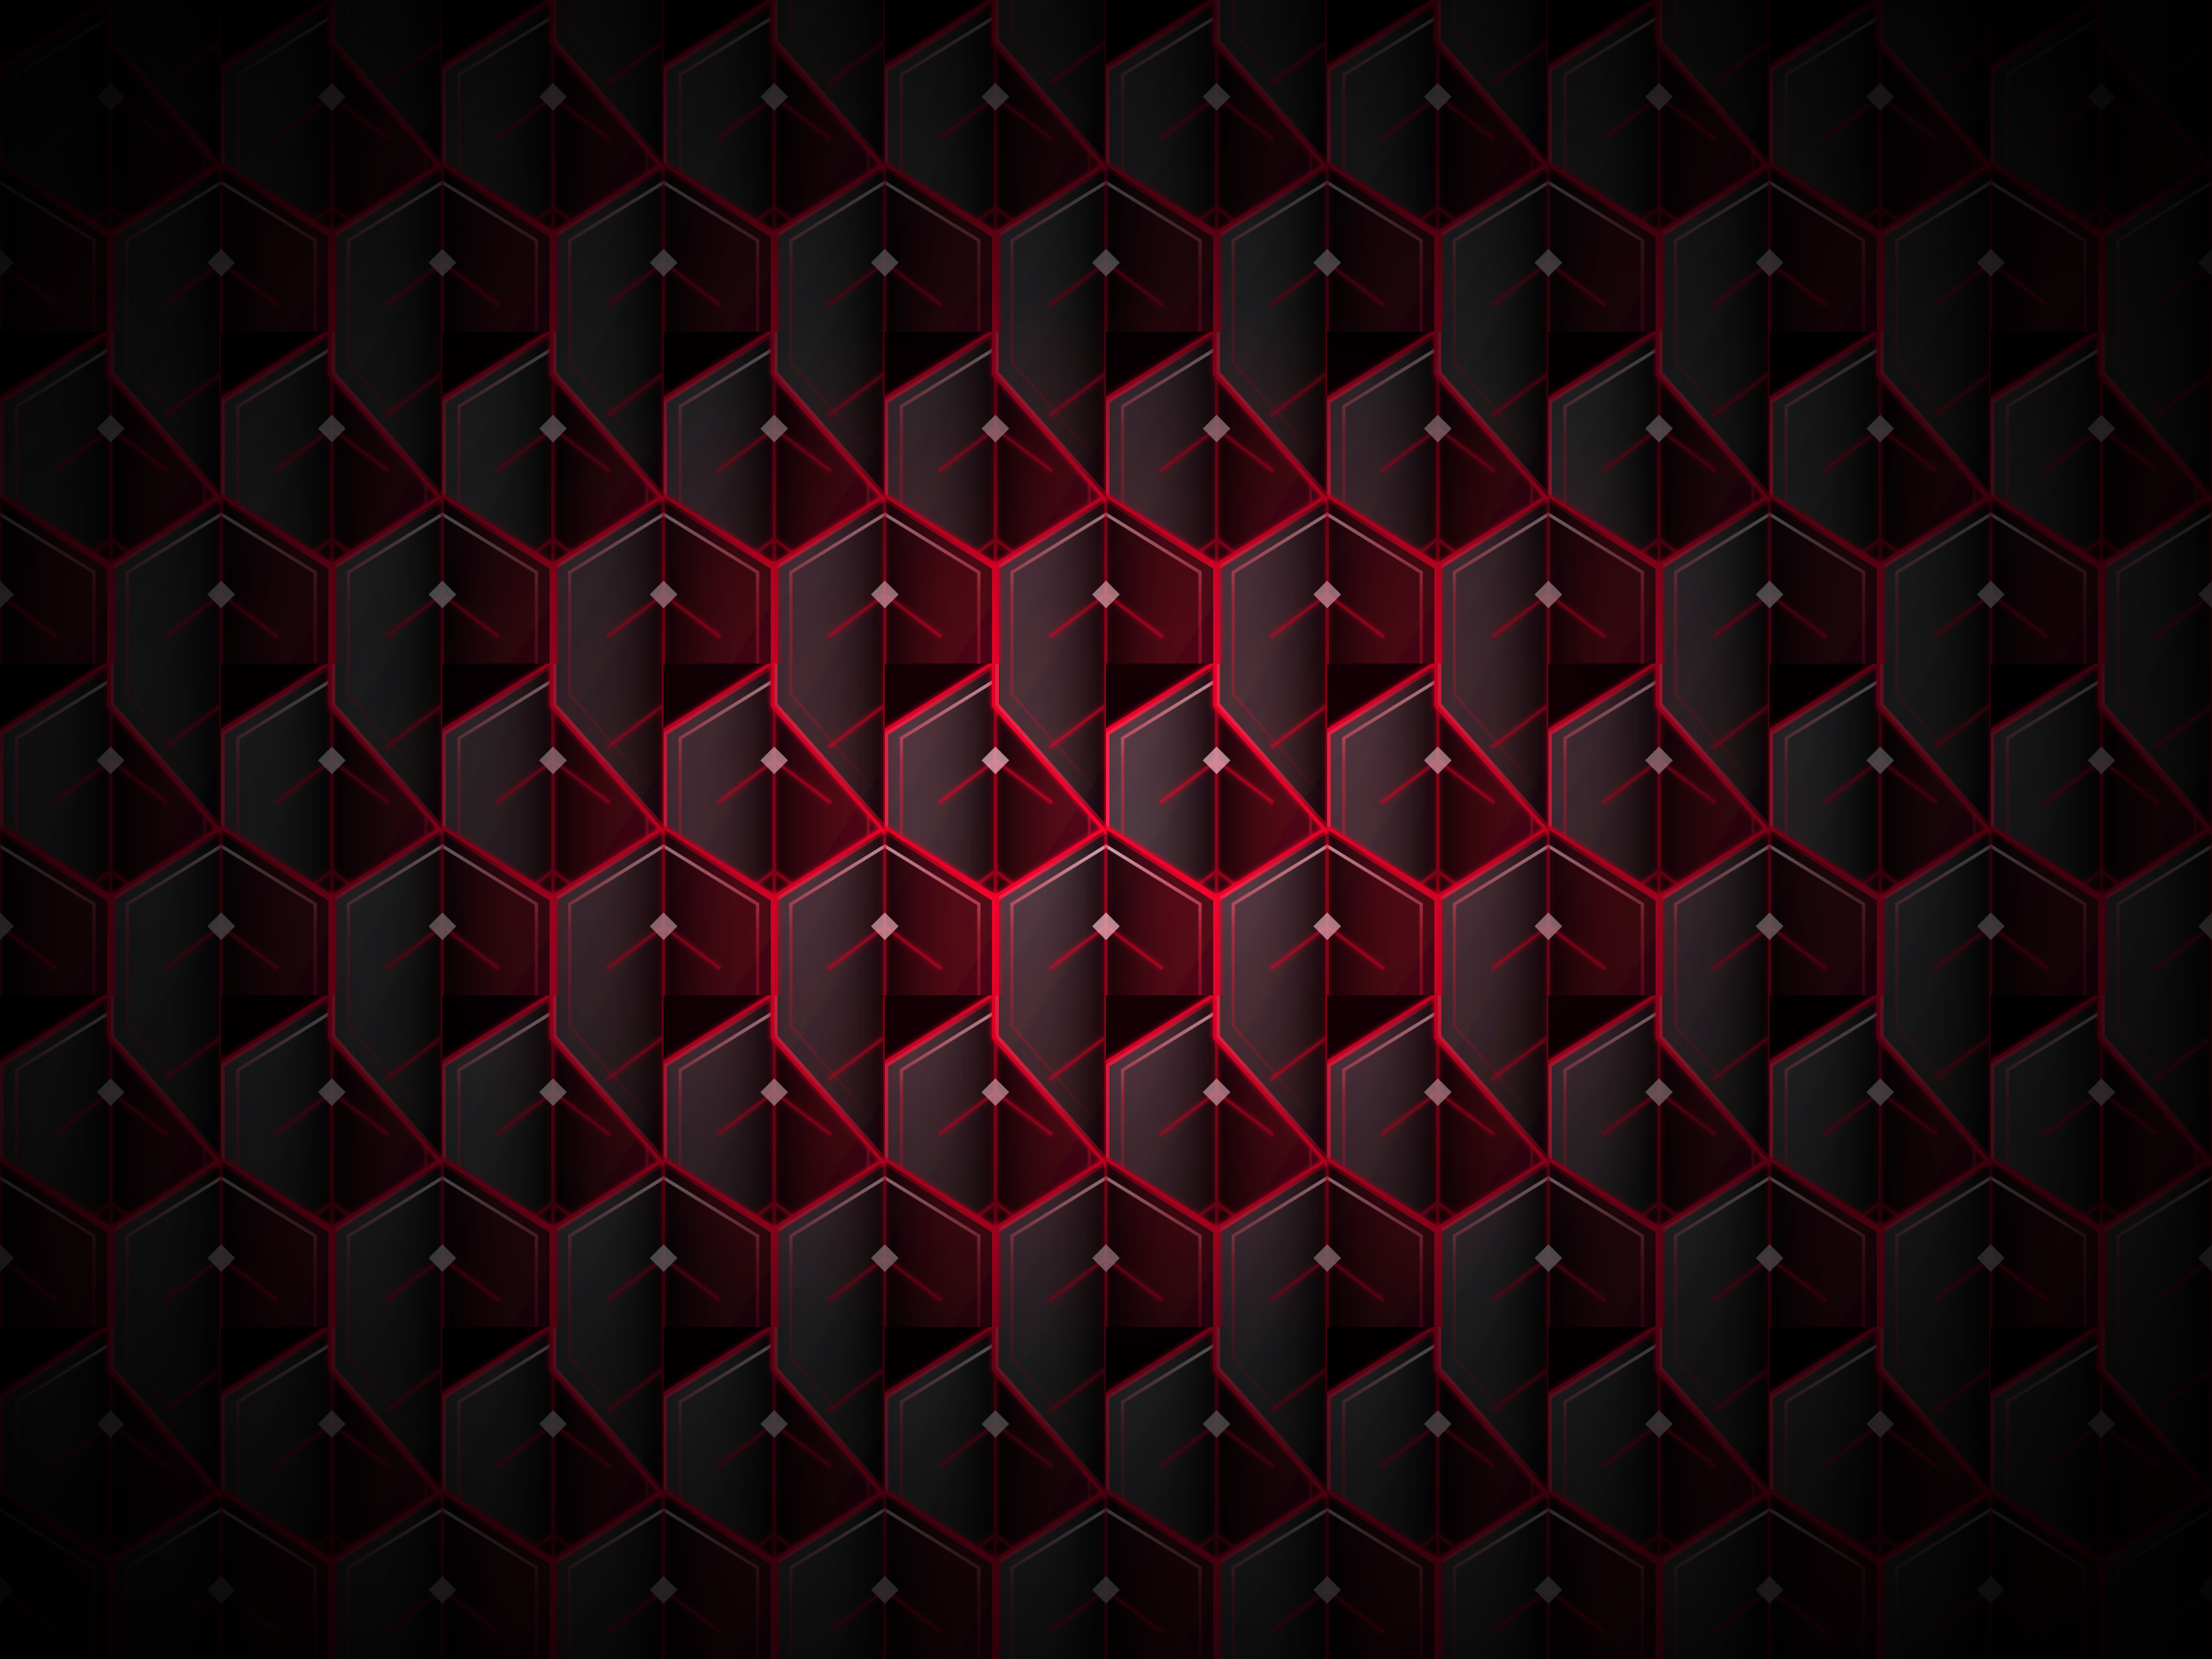
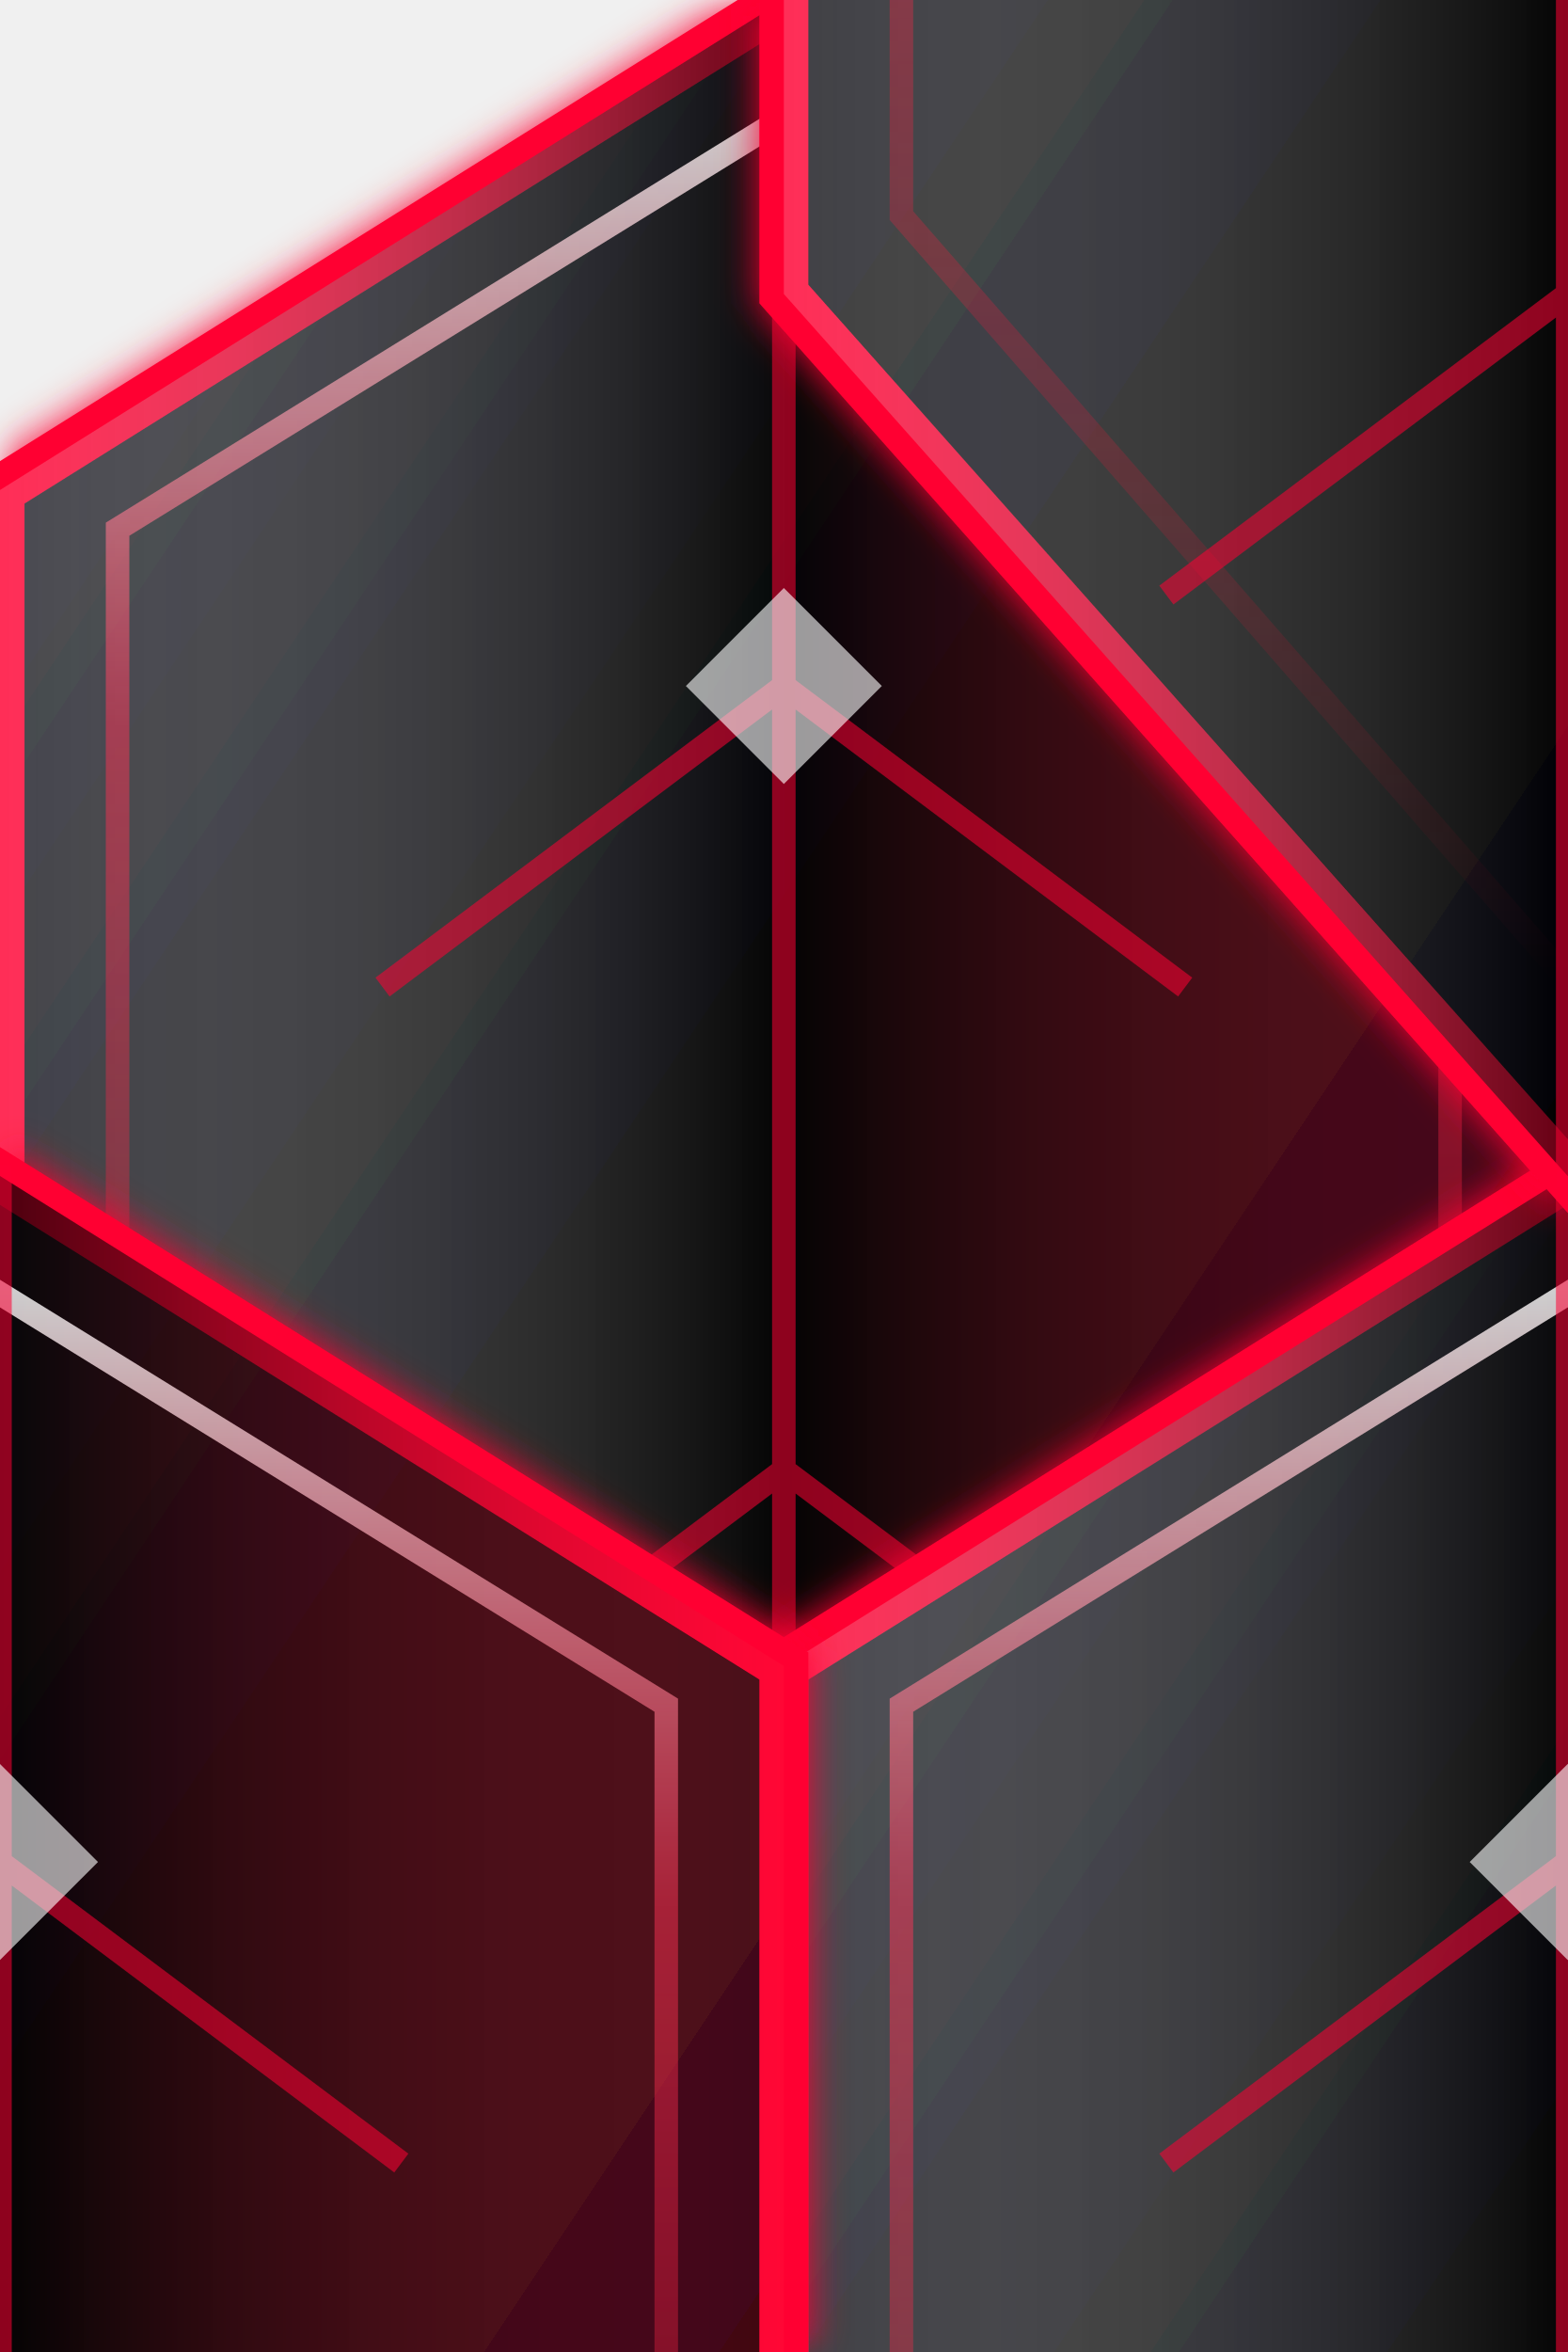
- <svg xmlns="http://www.w3.org/2000/svg" width="100%" height="100%" viewBox="0 0 800 600">
+ <svg xmlns="http://www.w3.org/2000/svg" xmlns:xlink="http://www.w3.org/1999/xlink" width="80" height="120" viewBox="0 0 80 120">
  <defs>
-     <radialGradient id="bg-glow" cx="50%" cy="50%" r="75%">
-       <stop offset="0%" stop-color="#1a0205" />
-       <stop offset="60%" stop-color="#080002" />
-       <stop offset="100%" stop-color="#020001" />
-     </radialGradient>
    <linearGradient id="polished-plate" x1="0%" y1="0%" x2="100%" y2="100%">
      <stop offset="0%" stop-color="#2d2e36" />
      <stop offset="25%" stop-color="#181920" />
      <stop offset="50%" stop-color="#0a0a0d" />
      <stop offset="85%" stop-color="#020203" />
      <stop offset="100%" stop-color="#000000" />
    </linearGradient>
    <linearGradient id="facet-left" x1="0%" y1="0%" x2="100%" y2="0%">
      <stop offset="0%" stop-color="#ffffff" stop-opacity="0.18" />
      <stop offset="100%" stop-color="#000000" stop-opacity="0.6" />
    </linearGradient>
    <linearGradient id="facet-right" x1="100%" y1="0%" x2="0%" y2="0%">
      <stop offset="0%" stop-color="#ff1a40" stop-opacity="0.25" />
      <stop offset="100%" stop-color="#000000" stop-opacity="0.7" />
    </linearGradient>
    <linearGradient id="sharp-edge" x1="0%" y1="0%" x2="0%" y2="100%">
      <stop offset="0%" stop-color="#ffffff" stop-opacity="0.8" />
      <stop offset="30%" stop-color="#ff3355" stop-opacity="0.5" />
      <stop offset="100%" stop-color="#ff0022" stop-opacity="0" />
    </linearGradient>
    <filter id="laser-core" x="-30%" y="-30%" width="160%" height="160%">
      <feGaussianBlur stdDeviation="1" result="blur1" />
      <feMerge>
        <feMergeNode in="blur1" />
        <feMergeNode in="SourceGraphic" />
      </feMerge>
    </filter>
-     <filter id="plasma-halo" x="-50%" y="-50%" width="200%" height="200%">
-       <feGaussianBlur stdDeviation="5" result="blur2" />
-       <feMerge>
-         <feMergeNode in="blur2" />
-       </feMerge>
-     </filter>
    <g id="angular-scale">
      <polygon points="40,0 80,25 80,75 40,120 0,75 0,25" fill="url(#polished-plate)" stroke="#ff0033" stroke-width="2.5" stroke-linejoin="miter" stroke-miterlimit="10" filter="url(#laser-core)" />
      <polygon points="40,0 0,25 0,75 40,120 40,60" fill="url(#facet-left)" />
      <polygon points="40,0 80,25 80,75 40,120 40,60" fill="url(#facet-right)" />
      <polygon points="40,6 74,27 74,71 40,110 6,71 6,27" fill="none" stroke="url(#sharp-edge)" stroke-width="1.2" stroke-linejoin="miter" stroke-miterlimit="10" />
-       <path d="M 40,0 L 40,120 M 40,35 L 20,50 M 40,35 L 60,50 M 40,75 L 20,90 M 40,75 L 60,90" fill="none" stroke="#ff0033" stroke-width="1.2" stroke-linecap="square" opacity="0.55" filter="url(#laser-core)" />
-       <polygon points="40,30 45,35 40,40 35,35" fill="#ffffff" opacity="0.7" />
+       <path d="M 40,0 L 40,120 M 40,35 L 20,50 M 40,35 L 60,50 M 40,75 L 20,90 M 40,75 L 60,90" fill="none" stroke="#ff0033" stroke-width="1.2" stroke-linecap="square" opacity="0.55" />
+       <polygon points="40,30 45,35 40,40 35,35" fill="#ffffff" opacity="0.6" />
    </g>
-     <pattern id="angular-scale-pattern" width="80" height="120" patternUnits="userSpaceOnUse">
-       <rect width="80" height="120" fill="#040001" />
-       <use href="#angular-scale" x="0" y="0" />
-       <use href="#angular-scale" x="0" y="120" />
-       <use href="#angular-scale" x="40" y="60" />
-       <use href="#angular-scale" x="-40" y="60" />
-       <use href="#angular-scale" x="40" y="-60" />
-     </pattern>
-     <radialGradient id="cinematic-vignette" cx="50%" cy="50%" r="65%">
-       <stop offset="0%" stop-color="#ff0033" stop-opacity="0.12" />
-       <stop offset="50%" stop-color="#000000" stop-opacity="0.5" />
-       <stop offset="100%" stop-color="#000000" stop-opacity="0.95" />
-     </radialGradient>
  </defs>
-   <rect width="100%" height="100%" fill="url(#bg-glow)" />
-   <rect width="100%" height="100%" fill="url(#angular-scale-pattern)" filter="url(#plasma-halo)" opacity="0.65" />
-   <rect width="100%" height="100%" fill="url(#angular-scale-pattern)" />
-   <rect width="100%" height="100%" fill="url(#cinematic-vignette)" style="mix-blend-mode: multiply;" />
-   <rect width="100%" height="100%" fill="url(#cinematic-vignette)" opacity="0.4" />
+   <use xlink:href="#angular-scale" x="0" y="0" />
+   <use xlink:href="#angular-scale" x="0" y="120" />
+   <use xlink:href="#angular-scale" x="40" y="60" />
+   <use xlink:href="#angular-scale" x="-40" y="60" />
+   <use xlink:href="#angular-scale" x="40" y="-60" />
</svg>
